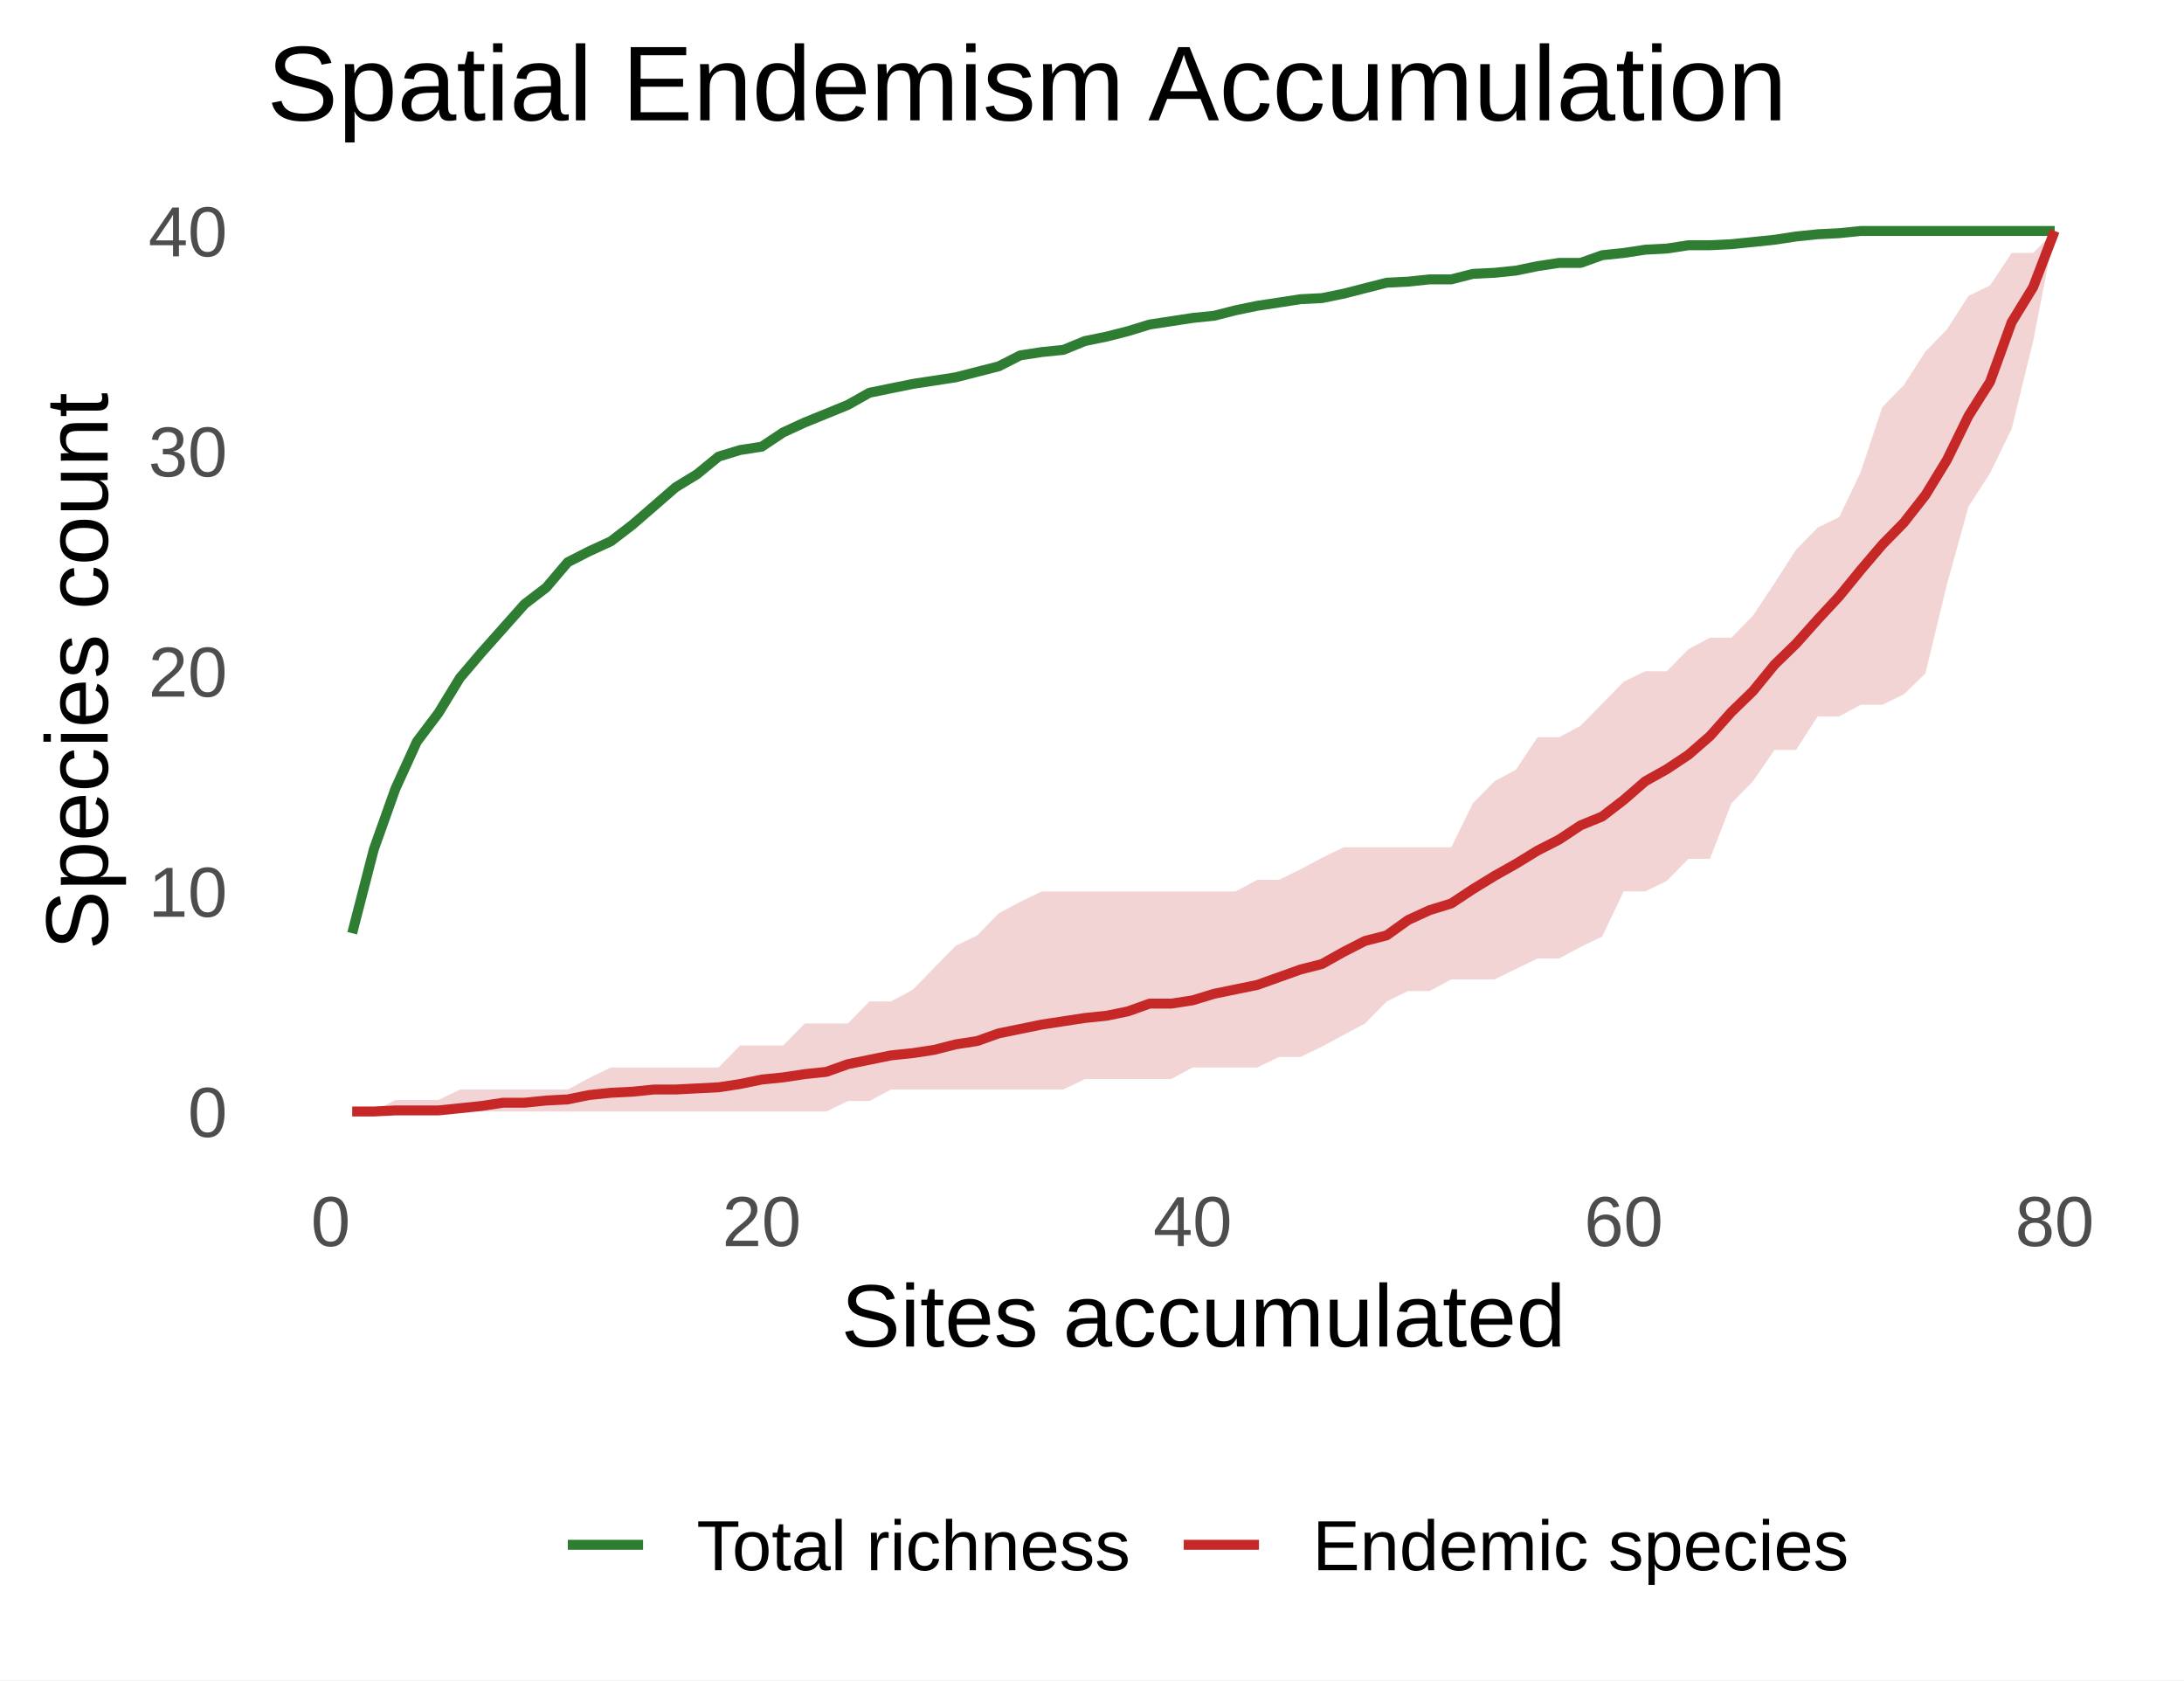
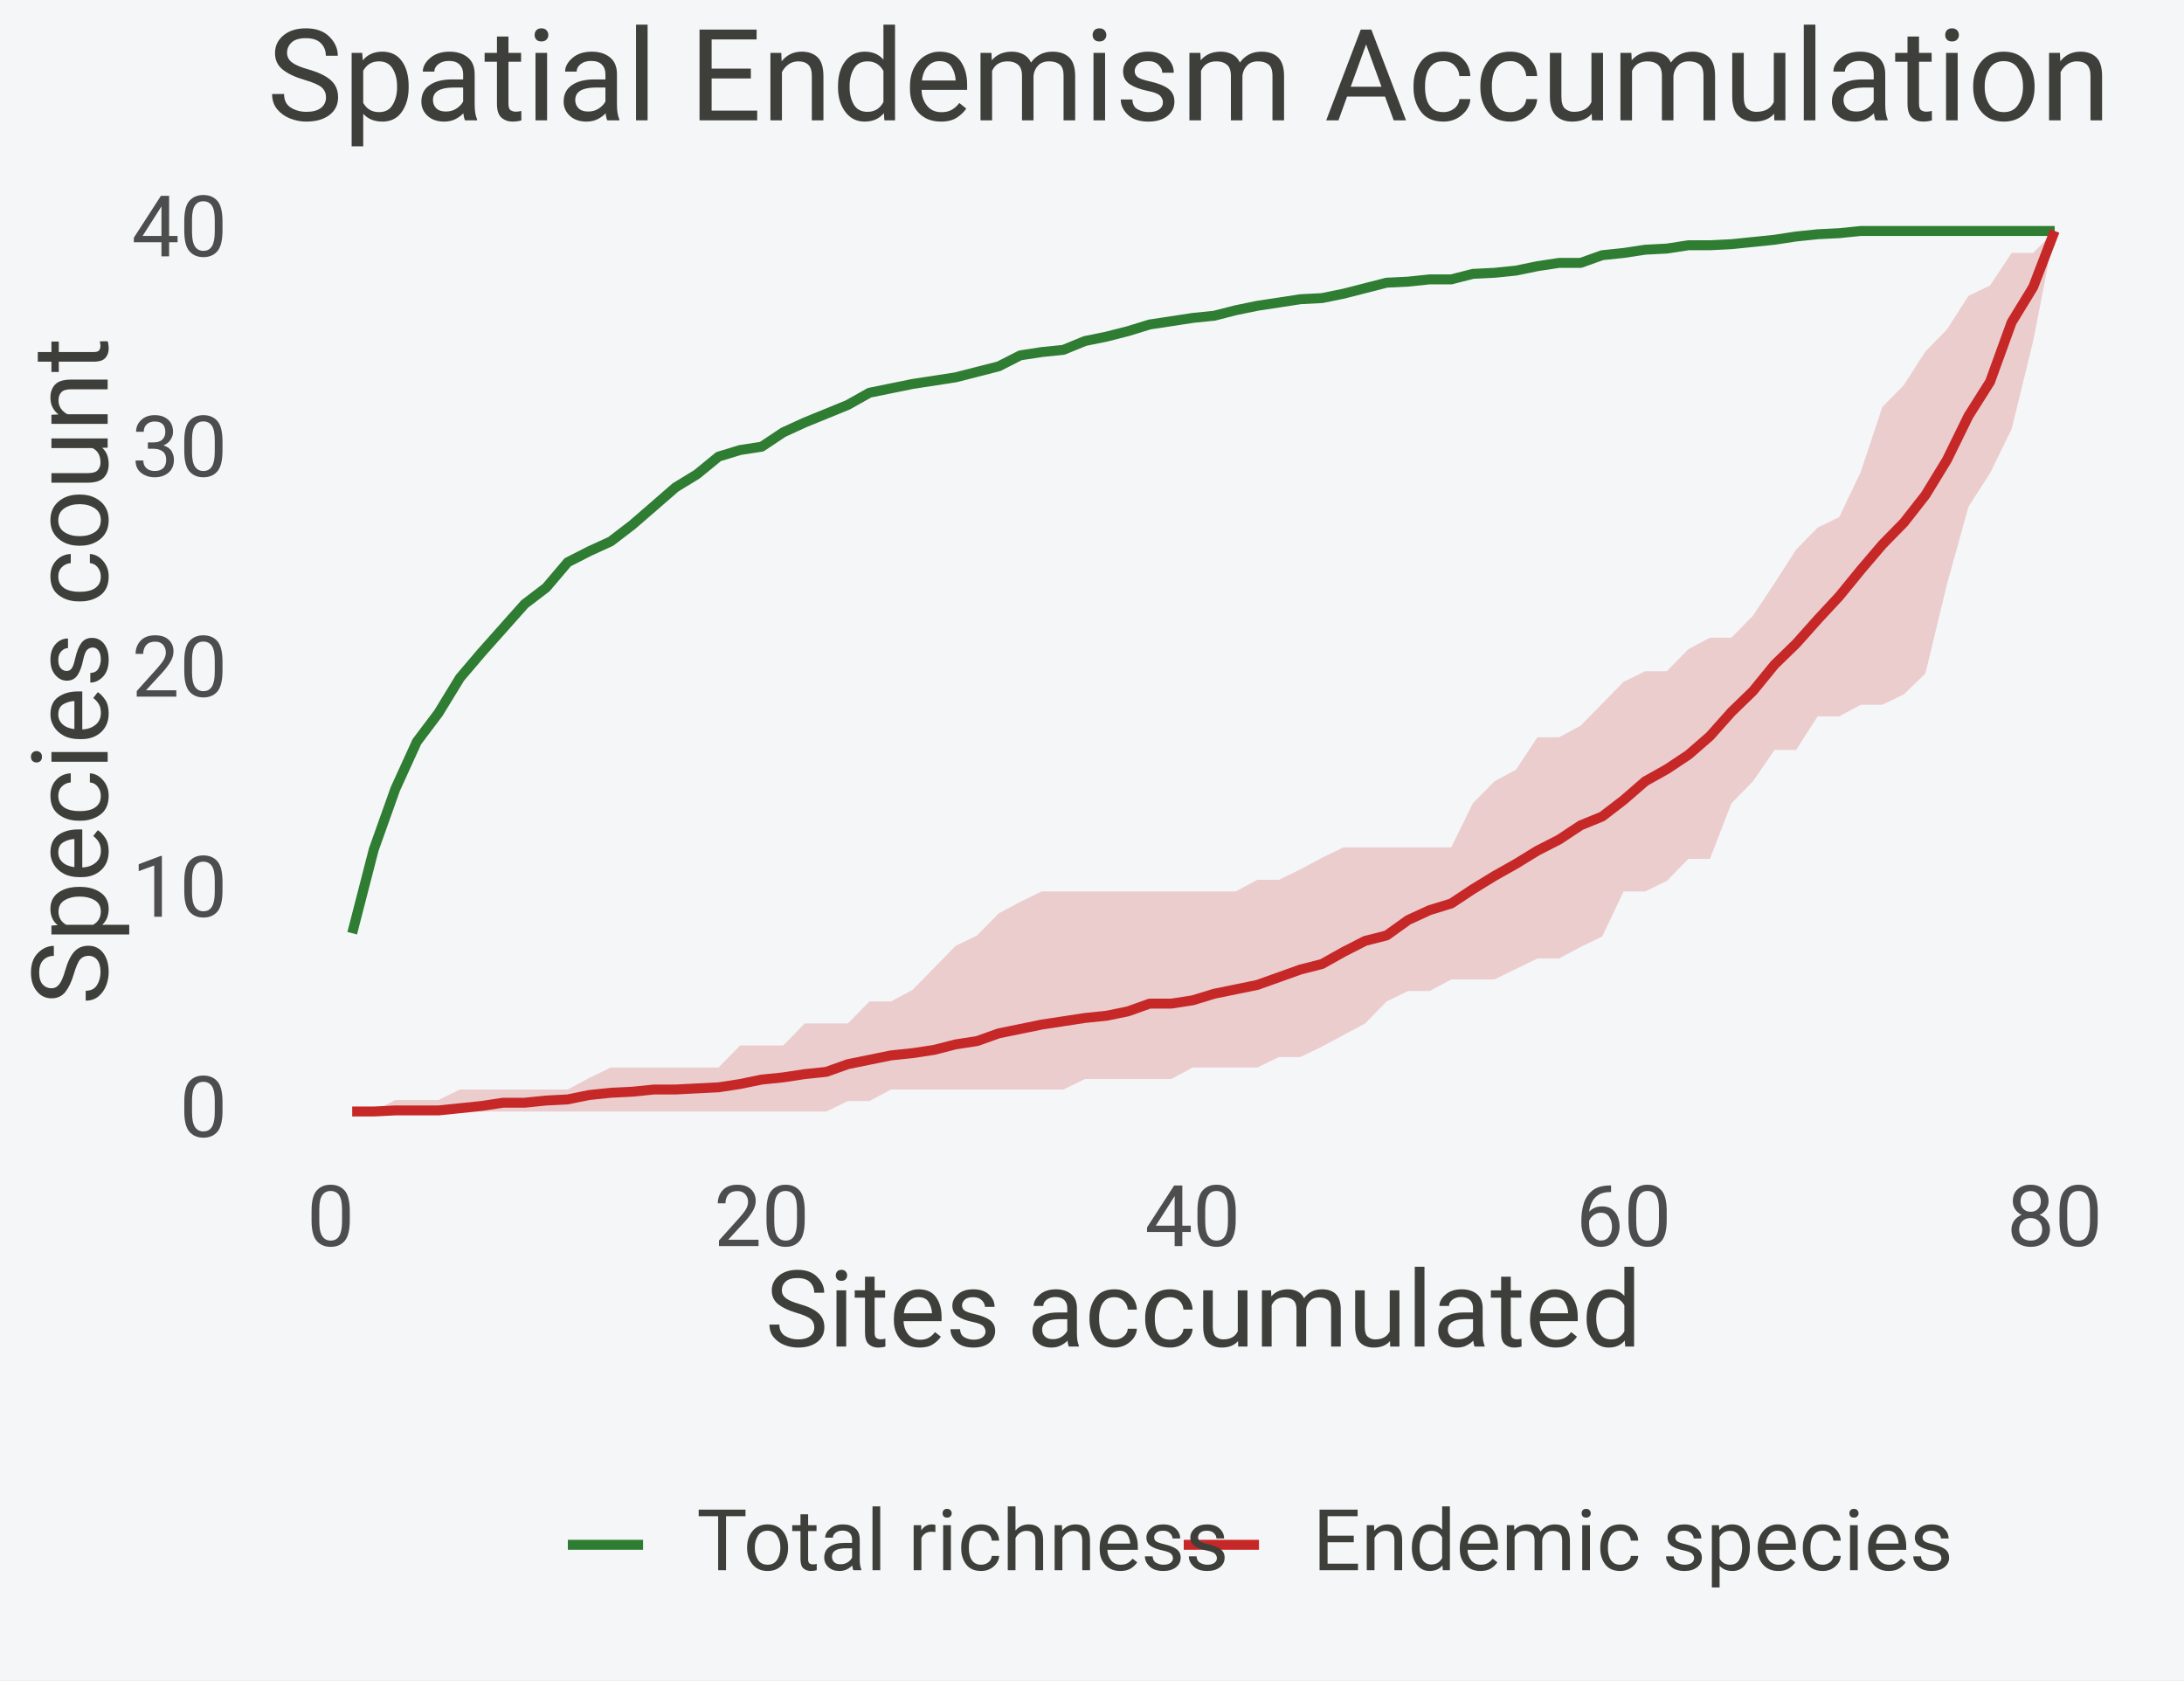
<svg xmlns="http://www.w3.org/2000/svg" width="468.00pt" height="360.00pt" viewBox="0 0 468.00 360.00">
  <g class="svglite">
    <defs>
      <style type="text/css">
-     .svglite line, .svglite polyline, .svglite polygon, .svglite path, .svglite rect, .svglite circle {
+     /* theme-aware-processed */
+     .svglite line, .svglite polyline, .svglite polygon, .svglite path, .svglite circle {
      fill: none;
-       stroke: #000000;
+       stroke: #3E3F3A;
+       stroke-linecap: round;
+       stroke-linejoin: round;
+       stroke-miterlimit: 10.00;
+     }
+     .svglite &gt; g &gt; rect {
+       fill: none;
+       stroke: #3E3F3A;
      stroke-linecap: round;
      stroke-linejoin: round;
      stroke-miterlimit: 10.00;
    }
    .svglite text {
      white-space: pre;
+       fill: #3E3F3A;
    }
    .svglite g.glyphgroup path {
      fill: inherit;
      stroke: none;
    }
  </style>
    </defs>
-     <rect width="100%" height="100%" style="stroke: none; fill: #FFFFFF;" />
+     <rect class="svg-bg" width="100%" height="100%" style="stroke: none; fill: #F5F6F8;" />
    <defs>
      <clipPath id="cpMC4wMHw0NjguMDB8MC4wMHwzNjAuMDA=">
        <rect x="0.00" y="0.00" width="468.00" height="360.00" />
      </clipPath>
    </defs>
    <g clip-path="url(#cpMC4wMHw0NjguMDB8MC4wMHwzNjAuMDA=)">
-       <rect x="0.00" y="0.00" width="468.00" height="360.00" style="stroke-width: 1.84; stroke: none;" />
-     </g>
+       <rect x="0.00" y="0.00" width="468.00" height="360.00" style="stroke-width: 1.84; stroke: none;" /> fill: #F5F6F8;' /&gt;
+ </g>
    <defs>
      <clipPath id="cpNTcuMjN8NDU4LjU0fDQwLjA1fDI0Ny41OQ==">
        <rect x="57.23" y="40.05" width="401.30" height="207.53" />
      </clipPath>
    </defs>
    <g clip-path="url(#cpNTcuMjN8NDU4LjU0fDQwLjA1fDI0Ny41OQ==)">
-       <rect x="57.23" y="40.05" width="401.30" height="207.53" style="stroke-width: 1.84; stroke: none;" />
-       <polygon points="75.47,238.15 80.09,238.15 84.71,235.68 89.33,235.68 93.95,235.68 98.56,233.44 103.18,233.44 107.80,233.44 112.42,233.44 117.04,233.44 121.65,233.44 126.27,230.96 130.89,228.72 135.51,228.72 140.13,228.72 144.74,228.72 149.36,228.72 153.98,228.72 158.60,224.00 163.22,224.00 167.83,224.00 172.45,219.29 177.07,219.29 181.69,219.29 186.31,214.57 190.92,214.57 195.54,212.09 200.16,207.38 204.78,202.66 209.39,200.42 214.01,195.70 218.63,193.23 223.25,190.99 227.87,190.99 232.48,190.99 237.10,190.99 241.72,190.99 246.34,190.99 250.96,190.99 255.57,190.99 260.19,190.99 264.81,190.99 269.43,188.51 274.05,188.51 278.66,186.27 283.28,183.79 287.90,181.55 292.52,181.55 297.14,181.55 301.75,181.55 306.37,181.55 310.99,181.55 315.61,172.12 320.23,167.40 324.84,164.93 329.46,157.97 334.08,157.97 338.70,155.49 343.32,150.78 347.93,146.06 352.55,143.82 357.17,143.82 361.79,139.10 366.41,136.63 371.02,136.63 375.64,131.91 380.26,124.95 384.88,117.76 389.50,113.04 394.11,110.80 398.73,101.13 403.35,87.22 407.97,82.50 412.59,75.31 417.20,70.59 421.82,63.40 426.44,61.16 431.06,54.20 435.68,54.20 440.29,49.49 440.29,49.49 435.68,73.07 431.06,91.94 426.44,101.37 421.82,108.56 417.20,125.19 412.59,144.29 407.97,148.77 403.35,151.01 398.73,151.01 394.11,153.49 389.50,153.49 384.88,160.68 380.26,160.68 375.64,167.40 371.02,172.12 366.41,184.03 361.79,184.03 357.17,188.75 352.55,190.99 347.93,190.99 343.32,200.66 338.70,202.90 334.08,205.37 329.46,205.37 324.84,207.61 320.23,209.85 315.61,209.85 310.99,209.85 306.37,212.33 301.75,212.33 297.14,214.57 292.52,219.29 287.90,221.76 283.28,224.24 278.66,226.48 274.05,226.48 269.43,228.72 264.81,228.72 260.19,228.72 255.57,228.72 250.96,231.20 246.34,231.20 241.72,231.20 237.10,231.20 232.48,231.20 227.87,233.44 223.25,233.44 218.63,233.44 214.01,233.44 209.39,233.44 204.78,233.44 200.16,233.44 195.54,233.44 190.92,233.44 186.31,235.91 181.69,235.91 177.07,238.15 172.45,238.15 167.83,238.15 163.22,238.15 158.60,238.15 153.98,238.15 149.36,238.15 144.74,238.15 140.13,238.15 135.51,238.15 130.89,238.15 126.27,238.15 121.65,238.15 117.04,238.15 112.42,238.15 107.80,238.15 103.18,238.15 98.56,238.15 93.95,238.15 89.33,238.15 84.71,238.15 80.09,238.15 75.47,238.15 " style="stroke-width: 0.00; stroke: none; stroke-linecap: butt; fill: #C62828; fill-opacity: 0.20;" />
+       <rect x="57.23" y="40.05" width="401.30" height="207.53" style="stroke-width: 1.84; stroke: none;" /> fill: #F5F6F8;' /&gt;
+ <polygon points="75.47,238.15 80.09,238.15 84.71,235.68 89.33,235.68 93.95,235.68 98.56,233.44 103.18,233.44 107.80,233.44 112.42,233.44 117.04,233.44 121.65,233.44 126.27,230.96 130.89,228.72 135.51,228.72 140.13,228.72 144.74,228.72 149.36,228.72 153.98,228.72 158.60,224.00 163.22,224.00 167.83,224.00 172.45,219.29 177.07,219.29 181.69,219.29 186.31,214.57 190.92,214.57 195.54,212.09 200.16,207.38 204.78,202.66 209.39,200.42 214.01,195.70 218.63,193.23 223.25,190.99 227.87,190.99 232.48,190.99 237.10,190.99 241.72,190.99 246.34,190.99 250.96,190.99 255.57,190.99 260.19,190.99 264.81,190.99 269.43,188.51 274.05,188.51 278.66,186.27 283.28,183.79 287.90,181.55 292.52,181.55 297.14,181.55 301.75,181.55 306.37,181.55 310.99,181.55 315.61,172.12 320.23,167.40 324.84,164.93 329.46,157.97 334.08,157.97 338.70,155.49 343.32,150.78 347.93,146.06 352.55,143.82 357.17,143.82 361.79,139.10 366.41,136.63 371.02,136.63 375.64,131.91 380.26,124.95 384.88,117.76 389.50,113.04 394.11,110.80 398.73,101.13 403.35,87.22 407.97,82.50 412.59,75.31 417.20,70.59 421.82,63.40 426.44,61.16 431.06,54.20 435.68,54.20 440.29,49.49 440.29,49.49 435.68,73.07 431.06,91.94 426.44,101.37 421.82,108.56 417.20,125.19 412.59,144.29 407.97,148.77 403.35,151.01 398.73,151.01 394.11,153.49 389.50,153.49 384.88,160.68 380.26,160.68 375.64,167.40 371.02,172.12 366.41,184.03 361.79,184.03 357.17,188.75 352.55,190.99 347.93,190.99 343.32,200.66 338.70,202.90 334.08,205.37 329.46,205.37 324.84,207.61 320.23,209.85 315.61,209.85 310.99,209.85 306.37,212.33 301.75,212.33 297.14,214.57 292.52,219.29 287.90,221.76 283.28,224.24 278.66,226.48 274.05,226.48 269.43,228.72 264.81,228.72 260.19,228.72 255.57,228.72 250.96,231.20 246.34,231.20 241.72,231.20 237.10,231.20 232.48,231.20 227.87,233.44 223.25,233.44 218.63,233.44 214.01,233.44 209.39,233.44 204.78,233.44 200.16,233.44 195.54,233.44 190.92,233.44 186.31,235.91 181.69,235.91 177.07,238.15 172.45,238.15 167.83,238.15 163.22,238.15 158.60,238.15 153.98,238.15 149.36,238.15 144.74,238.15 140.13,238.15 135.51,238.15 130.89,238.15 126.27,238.15 121.65,238.15 117.04,238.15 112.42,238.15 107.80,238.15 103.18,238.15 98.56,238.15 93.95,238.15 89.33,238.15 84.71,238.15 80.09,238.15 75.47,238.15 " style="stroke-width: 0.00; stroke: none; stroke-linecap: butt; fill: #C62828; fill-opacity: 0.20;" />
      <polyline points="75.47,238.15 80.09,238.15 84.71,235.68 89.33,235.68 93.95,235.68 98.56,233.44 103.18,233.44 107.80,233.44 112.42,233.44 117.04,233.44 121.65,233.44 126.27,230.96 130.89,228.72 135.51,228.72 140.13,228.72 144.74,228.72 149.36,228.72 153.98,228.72 158.60,224.00 163.22,224.00 167.83,224.00 172.45,219.29 177.07,219.29 181.69,219.29 186.31,214.57 190.92,214.57 195.54,212.09 200.16,207.38 204.78,202.66 209.39,200.42 214.01,195.70 218.63,193.23 223.25,190.99 227.87,190.99 232.48,190.99 237.10,190.99 241.72,190.99 246.34,190.99 250.96,190.99 255.57,190.99 260.19,190.99 264.81,190.99 269.43,188.51 274.05,188.51 278.66,186.27 283.28,183.79 287.90,181.55 292.52,181.55 297.14,181.55 301.75,181.55 306.37,181.55 310.99,181.55 315.61,172.12 320.23,167.40 324.84,164.93 329.46,157.97 334.08,157.97 338.70,155.49 343.32,150.78 347.93,146.06 352.55,143.82 357.17,143.82 361.79,139.10 366.41,136.63 371.02,136.63 375.64,131.91 380.26,124.95 384.88,117.76 389.50,113.04 394.11,110.80 398.73,101.13 403.35,87.22 407.97,82.50 412.59,75.31 417.20,70.59 421.82,63.40 426.44,61.16 431.06,54.20 435.68,54.20 440.29,49.49 " style="stroke-width: 1.84; stroke: none; stroke-linecap: butt;" />
      <polyline points="440.29,49.49 435.68,73.07 431.06,91.94 426.44,101.37 421.82,108.56 417.20,125.19 412.59,144.29 407.97,148.77 403.35,151.01 398.73,151.01 394.11,153.49 389.50,153.49 384.88,160.68 380.26,160.68 375.64,167.40 371.02,172.12 366.41,184.03 361.79,184.03 357.17,188.75 352.55,190.99 347.93,190.99 343.32,200.66 338.70,202.90 334.08,205.37 329.46,205.37 324.84,207.61 320.23,209.85 315.61,209.85 310.99,209.85 306.37,212.33 301.75,212.33 297.14,214.57 292.52,219.29 287.90,221.76 283.28,224.24 278.66,226.48 274.05,226.48 269.43,228.72 264.81,228.72 260.19,228.72 255.57,228.72 250.96,231.20 246.34,231.20 241.72,231.20 237.10,231.20 232.48,231.20 227.87,233.44 223.25,233.44 218.63,233.44 214.01,233.44 209.39,233.44 204.78,233.44 200.16,233.44 195.54,233.44 190.92,233.44 186.31,235.91 181.69,235.91 177.07,238.15 172.45,238.15 167.83,238.15 163.22,238.15 158.60,238.15 153.98,238.15 149.36,238.15 144.74,238.15 140.13,238.15 135.51,238.15 130.89,238.15 126.27,238.15 121.65,238.15 117.04,238.15 112.42,238.15 107.80,238.15 103.18,238.15 98.56,238.15 93.95,238.15 89.33,238.15 84.71,238.15 80.09,238.15 75.47,238.15 " style="stroke-width: 1.84; stroke: none; stroke-linecap: butt;" />
      <polyline points="75.47,199.95 80.09,182.03 84.71,169.05 89.33,158.91 93.95,152.78 98.56,145.24 103.18,139.81 107.80,134.62 112.42,129.43 117.04,125.90 121.65,120.47 126.27,118.11 130.89,115.99 135.51,112.45 140.13,108.45 144.74,104.44 149.36,101.61 153.98,97.83 158.60,96.42 163.22,95.71 167.83,92.64 172.45,90.52 177.07,88.64 181.69,86.75 186.31,84.15 190.92,83.21 195.54,82.27 200.16,81.56 204.78,80.85 209.39,79.67 214.01,78.49 218.63,76.14 223.25,75.43 227.87,74.96 232.48,73.07 237.10,72.13 241.72,70.95 246.34,69.53 250.96,68.83 255.57,68.12 260.19,67.65 264.81,66.47 269.43,65.52 274.05,64.82 278.66,64.11 283.28,63.87 287.90,62.93 292.52,61.75 297.14,60.57 301.75,60.34 306.37,59.86 310.99,59.86 315.61,58.68 320.23,58.45 324.84,57.98 329.46,57.03 334.08,56.33 338.70,56.33 343.32,54.68 347.93,54.20 352.55,53.50 357.17,53.26 361.79,52.55 366.41,52.55 371.02,52.32 375.64,51.85 380.26,51.37 384.88,50.67 389.50,50.19 394.11,49.96 398.73,49.49 403.35,49.49 407.97,49.49 412.59,49.49 417.20,49.49 421.82,49.49 426.44,49.49 431.06,49.49 435.68,49.49 440.29,49.49 " style="stroke-width: 2.13; stroke: #2E7D32; stroke-linecap: butt;" />
      <polyline points="75.47,238.15 80.09,238.15 84.71,237.92 89.33,237.92 93.95,237.92 98.56,237.45 103.18,236.97 107.80,236.27 112.42,236.27 117.04,235.80 121.65,235.56 126.27,234.62 130.89,234.14 135.51,233.91 140.13,233.44 144.74,233.44 149.36,233.20 153.98,232.97 158.60,232.26 163.22,231.31 167.83,230.84 172.45,230.14 177.07,229.66 181.69,228.01 186.31,227.07 190.92,226.13 195.54,225.65 200.16,224.95 204.78,223.77 209.39,223.06 214.01,221.41 218.63,220.47 223.25,219.52 227.87,218.82 232.48,218.11 237.10,217.64 241.72,216.69 246.34,215.04 250.96,215.04 255.57,214.33 260.19,212.92 264.81,211.98 269.43,211.03 274.05,209.38 278.66,207.73 283.28,206.55 287.90,203.96 292.52,201.60 297.14,200.42 301.75,197.12 306.37,195.00 310.99,193.58 315.61,190.52 320.23,187.69 324.84,185.09 329.46,182.26 334.08,179.90 338.70,176.84 343.32,174.95 347.93,171.41 352.55,167.40 357.17,164.81 361.79,161.74 366.41,157.73 371.02,152.55 375.64,148.07 380.26,142.41 384.88,137.92 389.50,132.74 394.11,127.78 398.73,122.12 403.35,116.70 407.97,111.98 412.59,106.09 417.20,98.54 421.82,89.11 426.44,81.80 431.06,69.06 435.68,61.51 440.29,49.49 " style="stroke-width: 2.13; stroke: #C62828; stroke-linecap: butt;" />
    </g>
    <g clip-path="url(#cpMC4wMHw0NjguMDB8MC4wMHwzNjAuMDA=)">
-       <text x="48.71" y="243.59" text-anchor="end" style="font-size: 15.20px;fill: #4D4D4D; font-family: &quot;Arial&quot;;" textLength="8.45px" lengthAdjust="spacingAndGlyphs">0</text>
-       <text x="48.71" y="196.42" text-anchor="end" style="font-size: 15.20px;fill: #4D4D4D; font-family: &quot;Arial&quot;;" textLength="16.91px" lengthAdjust="spacingAndGlyphs">10</text>
-       <text x="48.71" y="149.26" text-anchor="end" style="font-size: 15.20px;fill: #4D4D4D; font-family: &quot;Arial&quot;;" textLength="16.91px" lengthAdjust="spacingAndGlyphs">20</text>
-       <text x="48.71" y="102.09" text-anchor="end" style="font-size: 15.20px;fill: #4D4D4D; font-family: &quot;Arial&quot;;" textLength="16.91px" lengthAdjust="spacingAndGlyphs">30</text>
-       <text x="48.71" y="54.92" text-anchor="end" style="font-size: 15.20px;fill: #4D4D4D; font-family: &quot;Arial&quot;;" textLength="16.91px" lengthAdjust="spacingAndGlyphs">40</text>
-       <text x="70.86" y="266.98" text-anchor="middle" style="font-size: 15.20px;fill: #4D4D4D; font-family: &quot;Arial&quot;;" textLength="8.45px" lengthAdjust="spacingAndGlyphs">0</text>
-       <text x="163.22" y="266.98" text-anchor="middle" style="font-size: 15.20px;fill: #4D4D4D; font-family: &quot;Arial&quot;;" textLength="16.91px" lengthAdjust="spacingAndGlyphs">20</text>
-       <text x="255.57" y="266.98" text-anchor="middle" style="font-size: 15.20px;fill: #4D4D4D; font-family: &quot;Arial&quot;;" textLength="16.91px" lengthAdjust="spacingAndGlyphs">40</text>
-       <text x="347.93" y="266.98" text-anchor="middle" style="font-size: 15.20px;fill: #4D4D4D; font-family: &quot;Arial&quot;;" textLength="16.91px" lengthAdjust="spacingAndGlyphs">60</text>
-       <text x="440.29" y="266.98" text-anchor="middle" style="font-size: 15.20px;fill: #4D4D4D; font-family: &quot;Arial&quot;;" textLength="16.91px" lengthAdjust="spacingAndGlyphs">80</text>
-       <text x="257.88" y="288.51" text-anchor="middle" style="font-size: 19.00px; font-family: &quot;Arial&quot;;" textLength="155.22px" lengthAdjust="spacingAndGlyphs">Sites accumulated</text>
-       <text transform="translate(23.07,143.82) rotate(-90)" text-anchor="middle" style="font-size: 19.00px; font-family: &quot;Arial&quot;;" textLength="119.33px" lengthAdjust="spacingAndGlyphs">Species count</text>
+       <text x="48.71" y="243.59" text-anchor="end" style="font-size: 1.52em;fill: #4D4D4D; font-family: &quot;Roboto&quot;, -apple-system, BlinkMacSystemFont, &quot;Segoe UI&quot;, system-ui, sans-serif;">0</text>
+       <text x="48.71" y="196.42" text-anchor="end" style="font-size: 1.52em;fill: #4D4D4D; font-family: &quot;Roboto&quot;, -apple-system, BlinkMacSystemFont, &quot;Segoe UI&quot;, system-ui, sans-serif;">10</text>
+       <text x="48.71" y="149.26" text-anchor="end" style="font-size: 1.52em;fill: #4D4D4D; font-family: &quot;Roboto&quot;, -apple-system, BlinkMacSystemFont, &quot;Segoe UI&quot;, system-ui, sans-serif;">20</text>
+       <text x="48.71" y="102.09" text-anchor="end" style="font-size: 1.52em;fill: #4D4D4D; font-family: &quot;Roboto&quot;, -apple-system, BlinkMacSystemFont, &quot;Segoe UI&quot;, system-ui, sans-serif;">30</text>
+       <text x="48.71" y="54.92" text-anchor="end" style="font-size: 1.52em;fill: #4D4D4D; font-family: &quot;Roboto&quot;, -apple-system, BlinkMacSystemFont, &quot;Segoe UI&quot;, system-ui, sans-serif;">40</text>
+       <text x="70.86" y="266.98" text-anchor="middle" style="font-size: 1.52em;fill: #4D4D4D; font-family: &quot;Roboto&quot;, -apple-system, BlinkMacSystemFont, &quot;Segoe UI&quot;, system-ui, sans-serif;">0</text>
+       <text x="163.22" y="266.98" text-anchor="middle" style="font-size: 1.52em;fill: #4D4D4D; font-family: &quot;Roboto&quot;, -apple-system, BlinkMacSystemFont, &quot;Segoe UI&quot;, system-ui, sans-serif;">20</text>
+       <text x="255.57" y="266.98" text-anchor="middle" style="font-size: 1.52em;fill: #4D4D4D; font-family: &quot;Roboto&quot;, -apple-system, BlinkMacSystemFont, &quot;Segoe UI&quot;, system-ui, sans-serif;">40</text>
+       <text x="347.93" y="266.98" text-anchor="middle" style="font-size: 1.52em;fill: #4D4D4D; font-family: &quot;Roboto&quot;, -apple-system, BlinkMacSystemFont, &quot;Segoe UI&quot;, system-ui, sans-serif;">60</text>
+       <text x="440.29" y="266.98" text-anchor="middle" style="font-size: 1.52em;fill: #4D4D4D; font-family: &quot;Roboto&quot;, -apple-system, BlinkMacSystemFont, &quot;Segoe UI&quot;, system-ui, sans-serif;">80</text>
+       <text x="257.88" y="288.51" text-anchor="middle" style="font-size: 1.9em; font-family: &quot;Roboto&quot;, -apple-system, BlinkMacSystemFont, &quot;Segoe UI&quot;, system-ui, sans-serif;">Sites accumulated</text>
+       <text transform="translate(23.07,143.82) rotate(-90)" text-anchor="middle" style="font-size: 1.9em; font-family: &quot;Roboto&quot;, -apple-system, BlinkMacSystemFont, &quot;Segoe UI&quot;, system-ui, sans-serif;">Species count</text>
      <line x1="121.68" y1="330.99" x2="137.80" y2="330.99" style="stroke-width: 2.13; stroke: #2E7D32; stroke-linecap: butt;" />
      <line x1="253.66" y1="330.99" x2="269.78" y2="330.99" style="stroke-width: 2.13; stroke: #C62828; stroke-linecap: butt;" />
-       <text x="149.28" y="336.43" style="font-size: 15.20px; font-family: &quot;Arial&quot;;" textLength="92.89px" lengthAdjust="spacingAndGlyphs">Total richness</text>
-       <text x="281.26" y="336.43" style="font-size: 15.20px; font-family: &quot;Arial&quot;;" textLength="114.84px" lengthAdjust="spacingAndGlyphs">Endemic species</text>
-       <text x="57.23" y="25.79" style="font-size: 22.80px; font-family: &quot;Arial&quot;;" textLength="325.53px" lengthAdjust="spacingAndGlyphs">Spatial Endemism Accumulation</text>
+       <text x="149.28" y="336.43" style="font-size: 1.52em; font-family: &quot;Roboto&quot;, -apple-system, BlinkMacSystemFont, &quot;Segoe UI&quot;, system-ui, sans-serif;">Total richness</text>
+       <text x="281.26" y="336.43" style="font-size: 1.52em; font-family: &quot;Roboto&quot;, -apple-system, BlinkMacSystemFont, &quot;Segoe UI&quot;, system-ui, sans-serif;">Endemic species</text>
+       <text x="57.23" y="25.79" style="font-size: 2.28em; font-family: &quot;Roboto&quot;, -apple-system, BlinkMacSystemFont, &quot;Segoe UI&quot;, system-ui, sans-serif;">Spatial Endemism Accumulation</text>
    </g>
  </g>
</svg>
